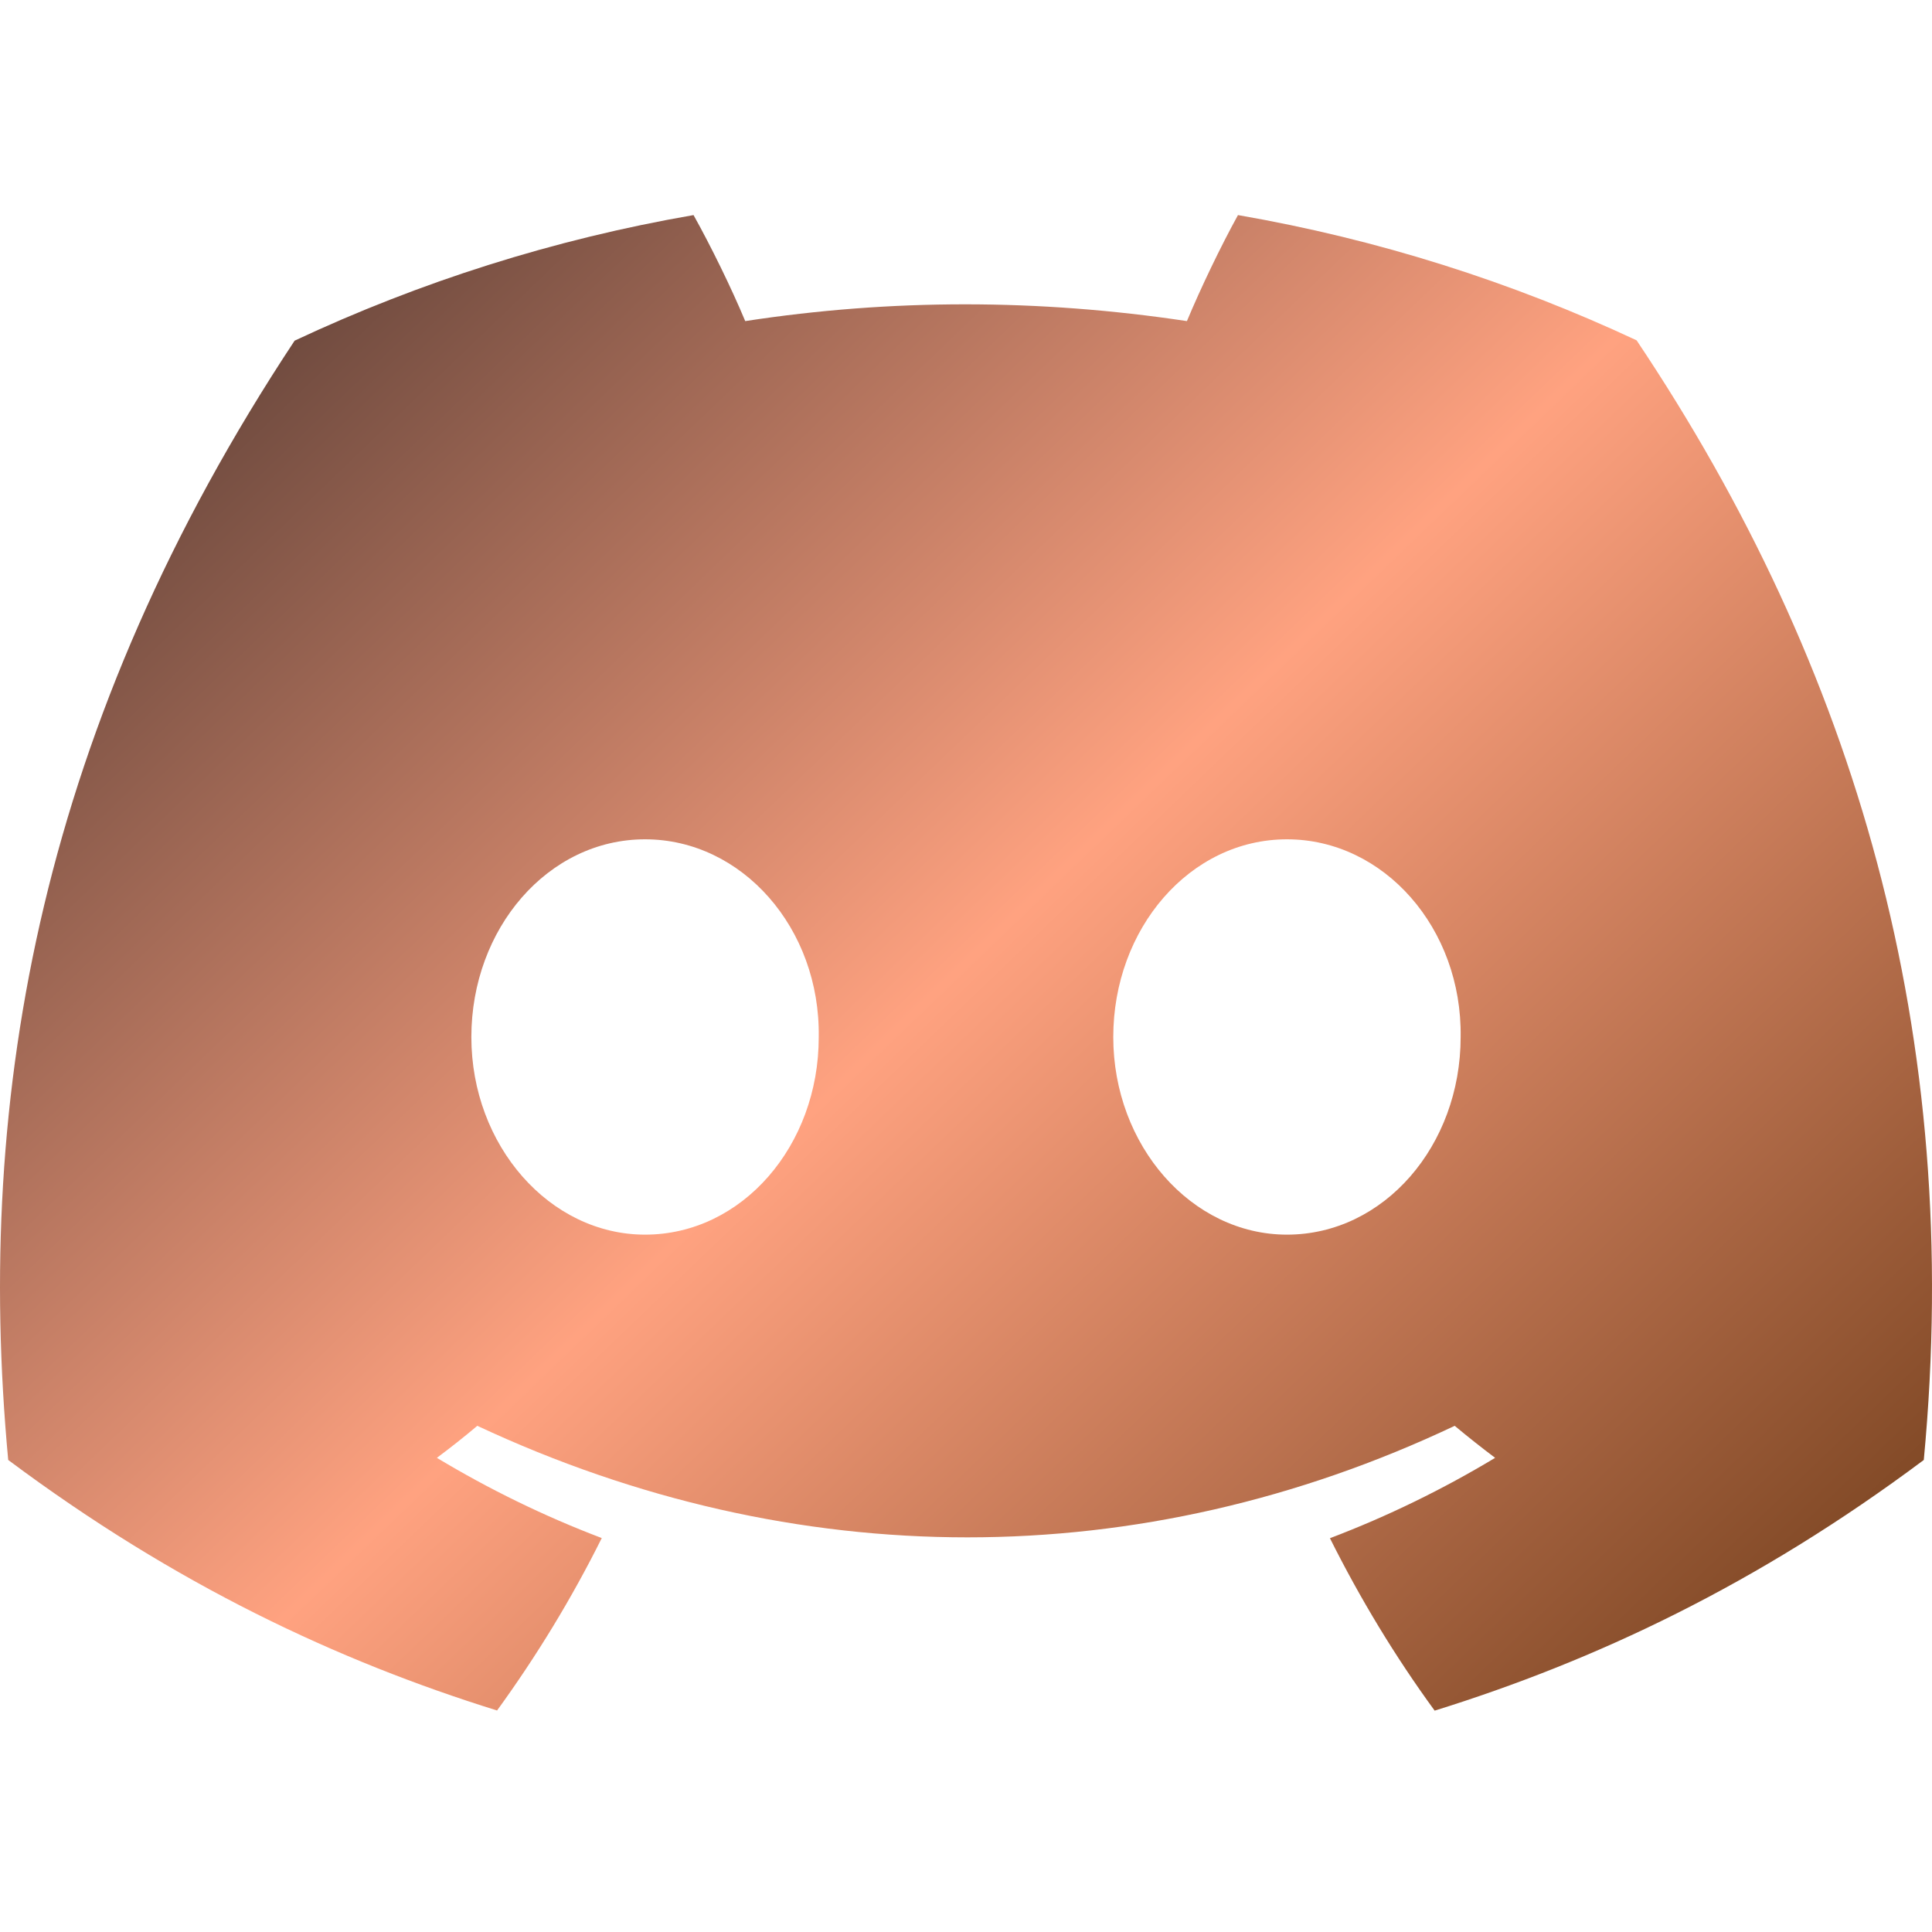
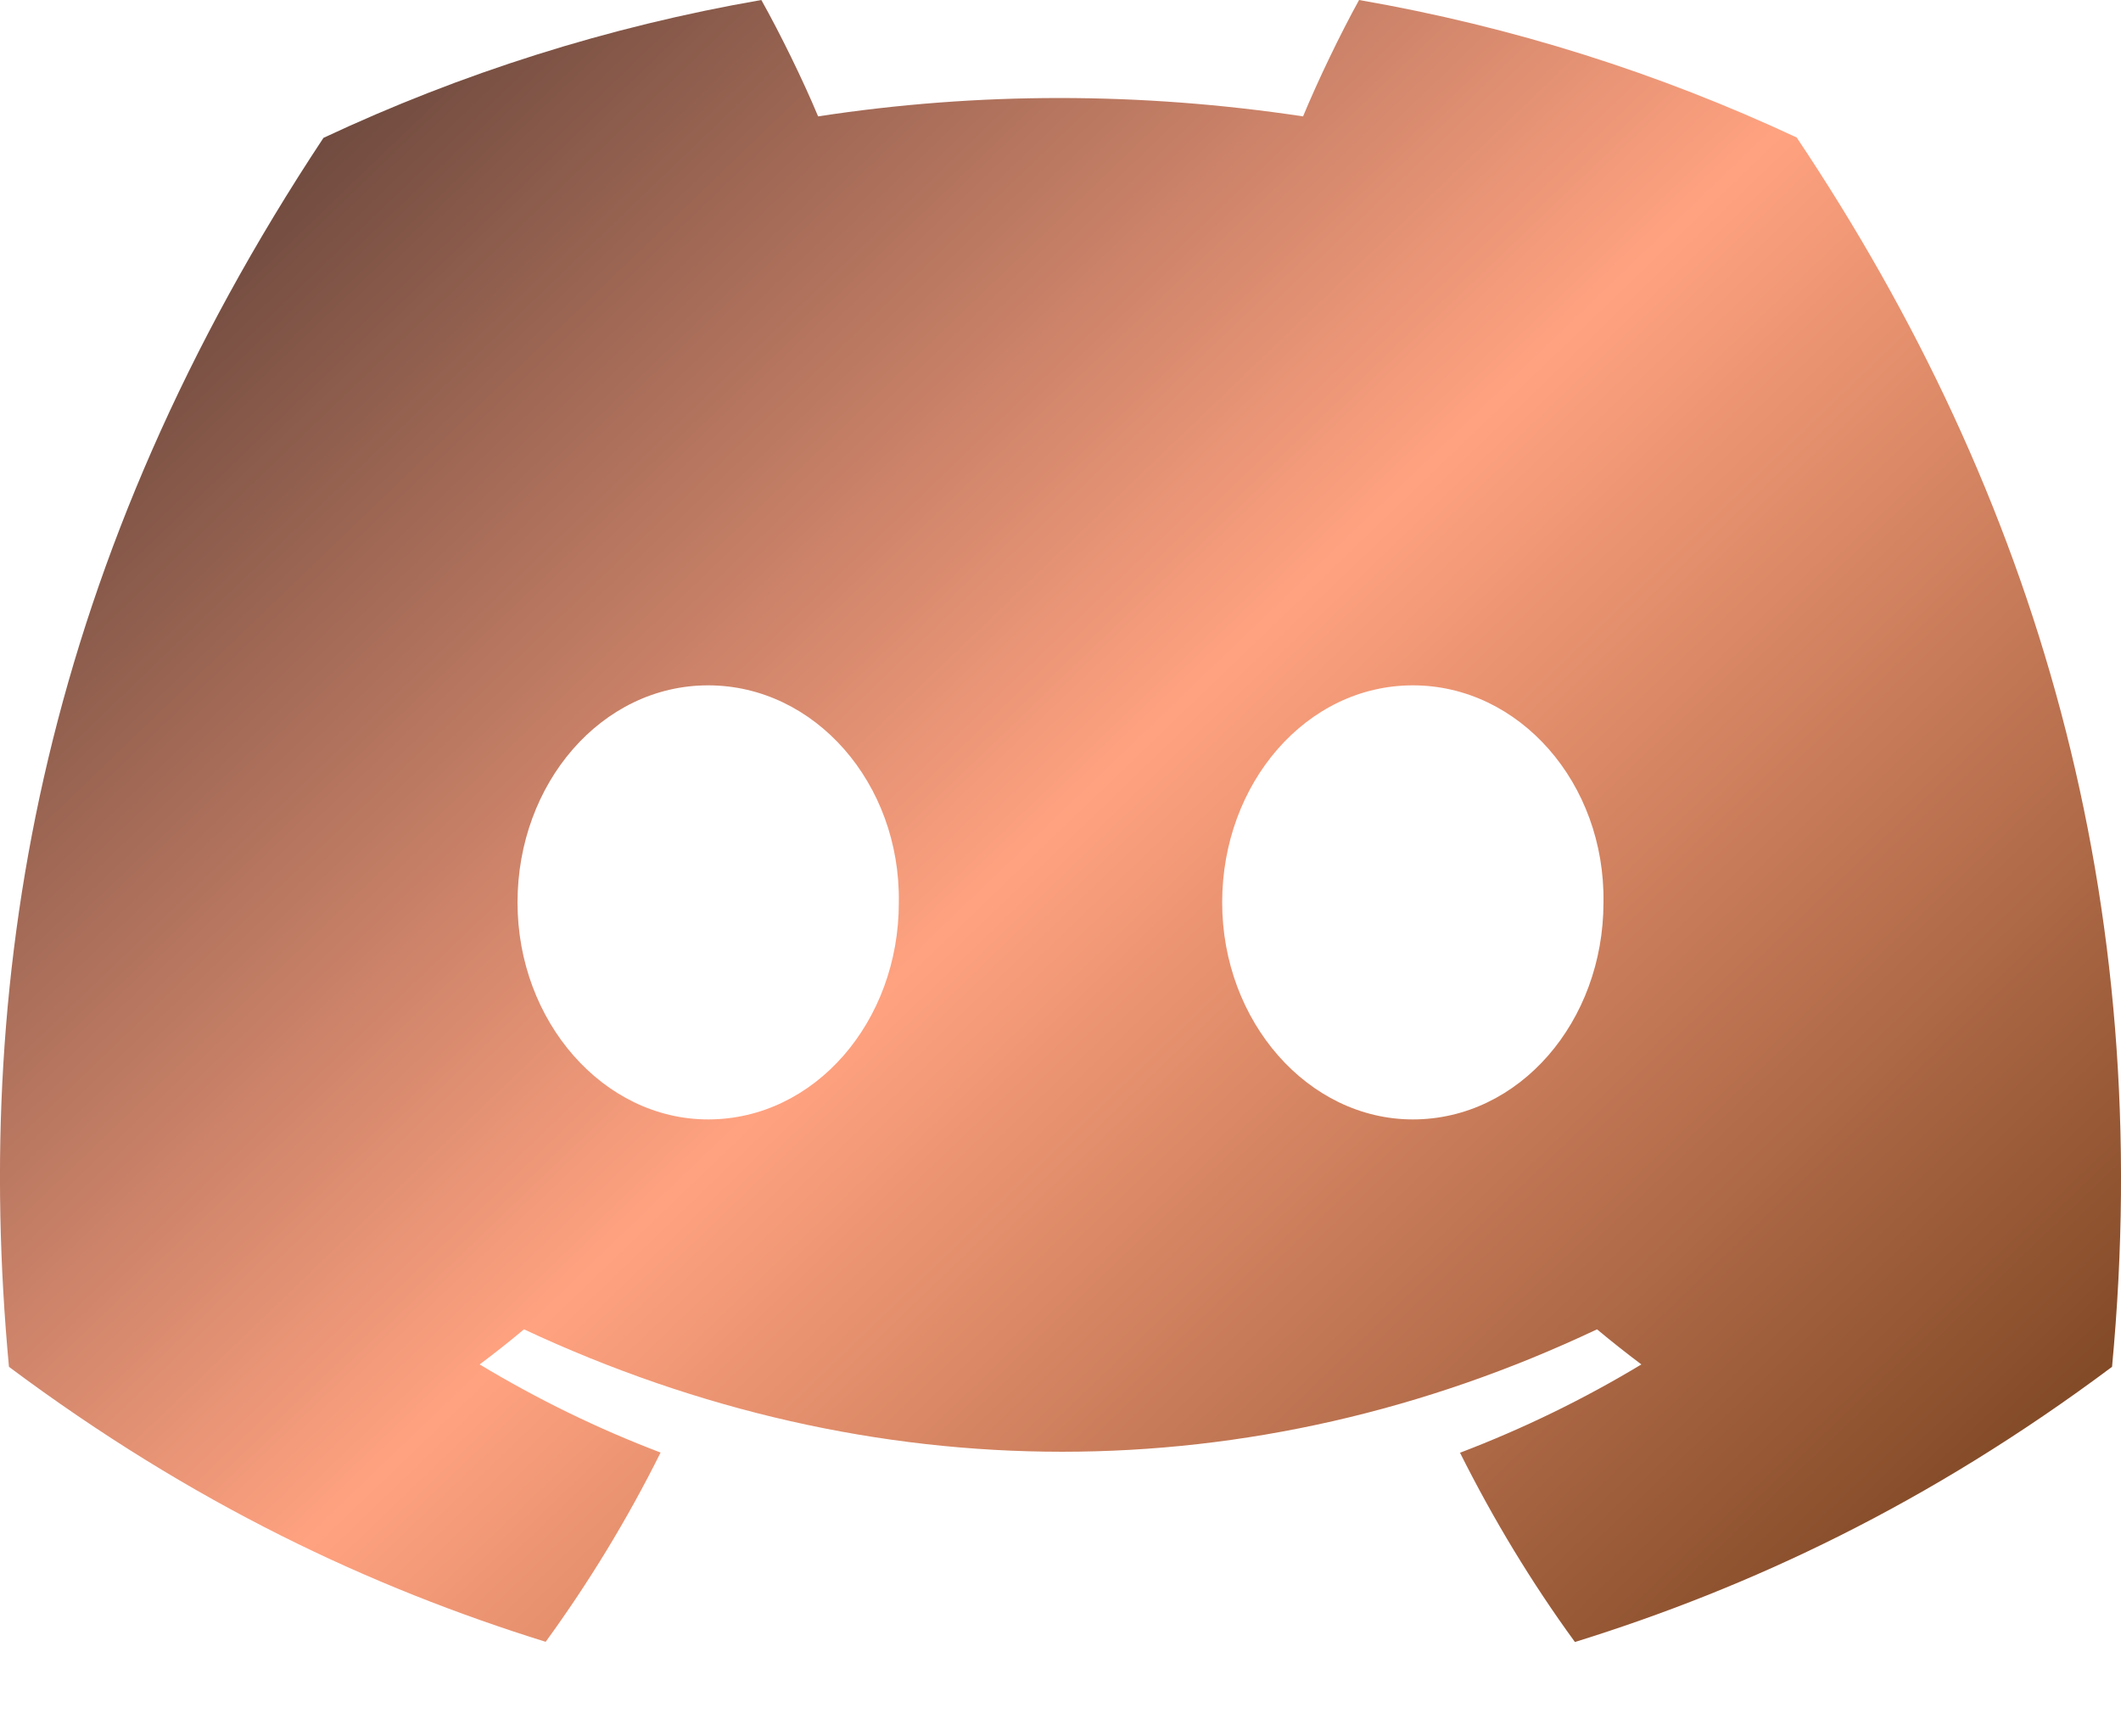
- <svg xmlns="http://www.w3.org/2000/svg" width="40" height="40" viewBox="0 0 40 40" fill="none">
-   <path d="M33.884 7.046C31.294 5.835 28.526 4.954 25.631 4.453C25.276 5.096 24.861 5.96 24.574 6.648C21.497 6.185 18.449 6.185 15.429 6.648C15.142 5.96 14.718 5.096 14.359 4.453C11.461 4.954 8.69 5.838 6.1 7.053C0.878 14.945 -0.538 22.641 0.17 30.227C3.634 32.814 6.991 34.386 10.291 35.414C11.106 34.292 11.833 33.1 12.459 31.844C11.266 31.391 10.124 30.832 9.045 30.183C9.331 29.97 9.611 29.749 9.882 29.52C16.464 32.599 23.615 32.599 30.118 29.52C30.392 29.749 30.672 29.97 30.955 30.183C29.872 30.835 28.727 31.394 27.535 31.847C28.161 33.1 28.885 34.296 29.703 35.417C33.006 34.389 36.366 32.817 39.83 30.227C40.661 21.433 38.411 13.807 33.884 7.046ZM13.355 25.562C11.38 25.562 9.759 23.717 9.759 21.471C9.759 19.225 11.345 17.377 13.355 17.377C15.366 17.377 16.986 19.222 16.951 21.471C16.954 23.717 15.366 25.562 13.355 25.562ZM26.645 25.562C24.669 25.562 23.049 23.717 23.049 21.471C23.049 19.225 24.634 17.377 26.645 17.377C28.655 17.377 30.275 19.222 30.241 21.471C30.241 23.717 28.655 25.562 26.645 25.562Z" fill="url(#paint0_linear_10_19)" />
+ <svg xmlns="http://www.w3.org/2000/svg" width="22" height="18" viewBox="0 0 22 18" fill="none">
+   <path d="M18.636 1.426C17.212 0.76 15.689 0.276 14.097 0C13.902 0.353 13.673 0.829 13.516 1.207C11.824 0.953 10.147 0.953 8.486 1.207C8.328 0.829 8.095 0.353 7.897 0C6.304 0.276 4.779 0.762 3.355 1.43C0.483 5.77 -0.296 10.003 0.093 14.176C1.999 15.599 3.845 16.463 5.66 17.028C6.108 16.412 6.508 15.756 6.852 15.065C6.196 14.816 5.568 14.508 4.975 14.151C5.132 14.034 5.286 13.912 5.435 13.787C9.055 15.48 12.988 15.48 16.565 13.787C16.715 13.912 16.869 14.034 17.025 14.151C16.43 14.51 15.8 14.817 15.144 15.067C15.489 15.756 15.886 16.413 16.336 17.03C18.153 16.465 20.001 15.6 21.907 14.176C22.363 9.339 21.126 5.145 18.636 1.426ZM7.345 11.61C6.259 11.61 5.368 10.595 5.368 9.36C5.368 8.124 6.24 7.108 7.345 7.108C8.451 7.108 9.342 8.123 9.323 9.36C9.325 10.595 8.451 11.61 7.345 11.61ZM14.655 11.61C13.568 11.61 12.677 10.595 12.677 9.36C12.677 8.124 13.549 7.108 14.655 7.108C15.76 7.108 16.651 8.123 16.632 9.36C16.632 10.595 15.76 11.61 14.655 11.61Z" fill="url(#paint0_linear_34_23)" />
  <defs>
-     <linearGradient id="paint0_linear_10_19" x1="5.123" y1="4.453" x2="34.877" y2="35.417" gradientUnits="userSpaceOnUse">
+     <linearGradient id="paint0_linear_34_23" x1="2.817" y1="-3.56969e-07" x2="19.183" y2="17.03" gradientUnits="userSpaceOnUse">
      <stop stop-color="#5E4037" />
      <stop offset="0.5" stop-color="#FFA280" />
      <stop offset="1" stop-color="#814926" />
    </linearGradient>
  </defs>
</svg>
